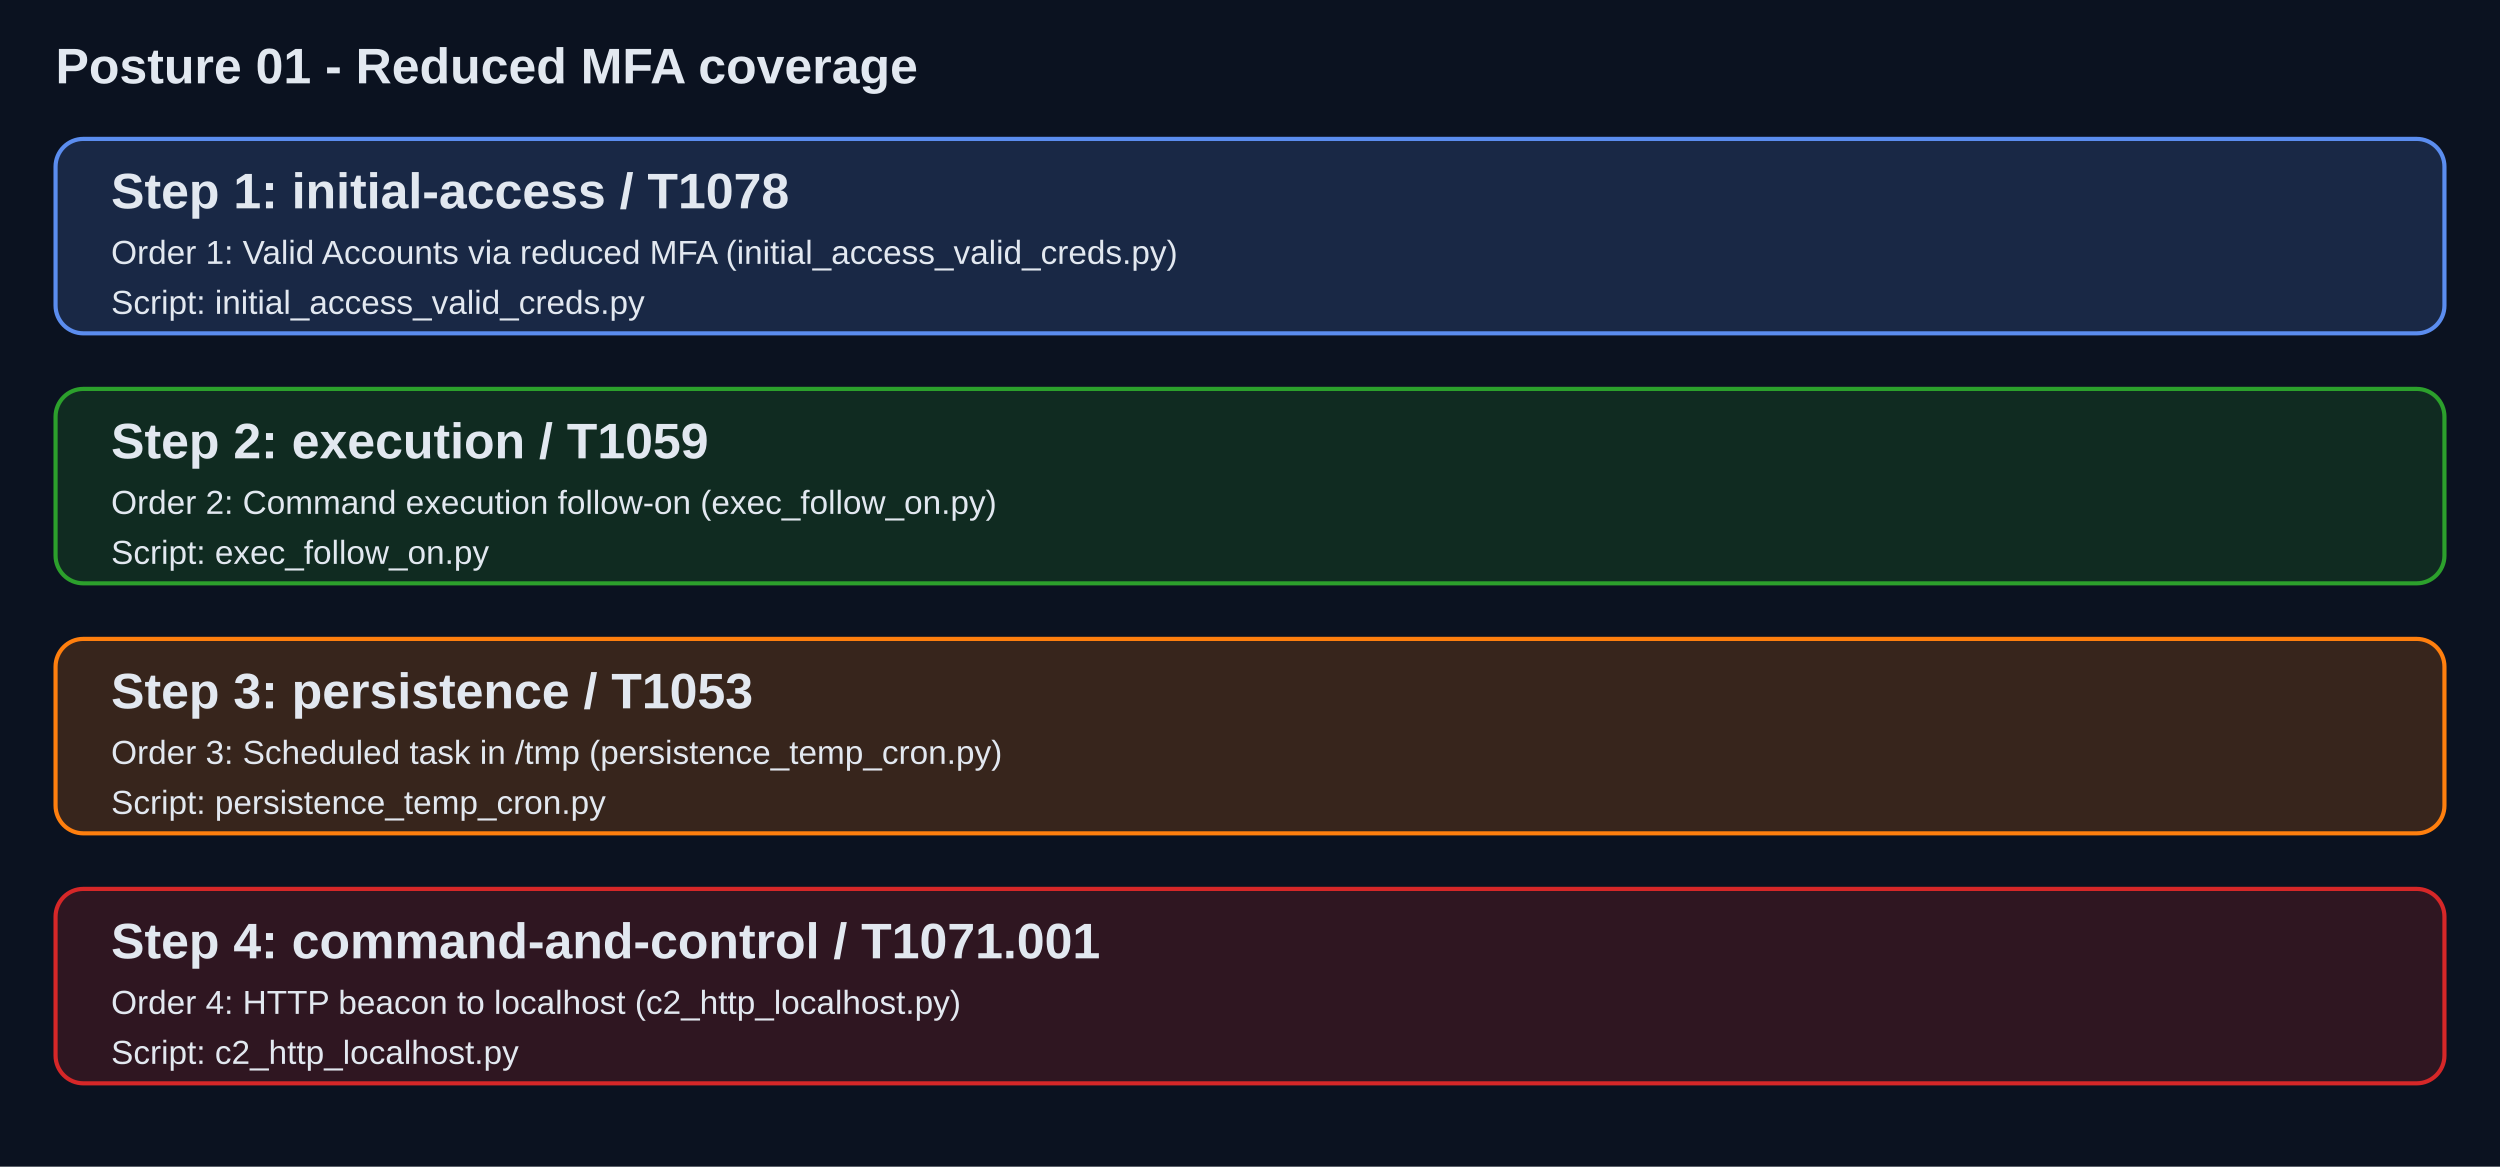
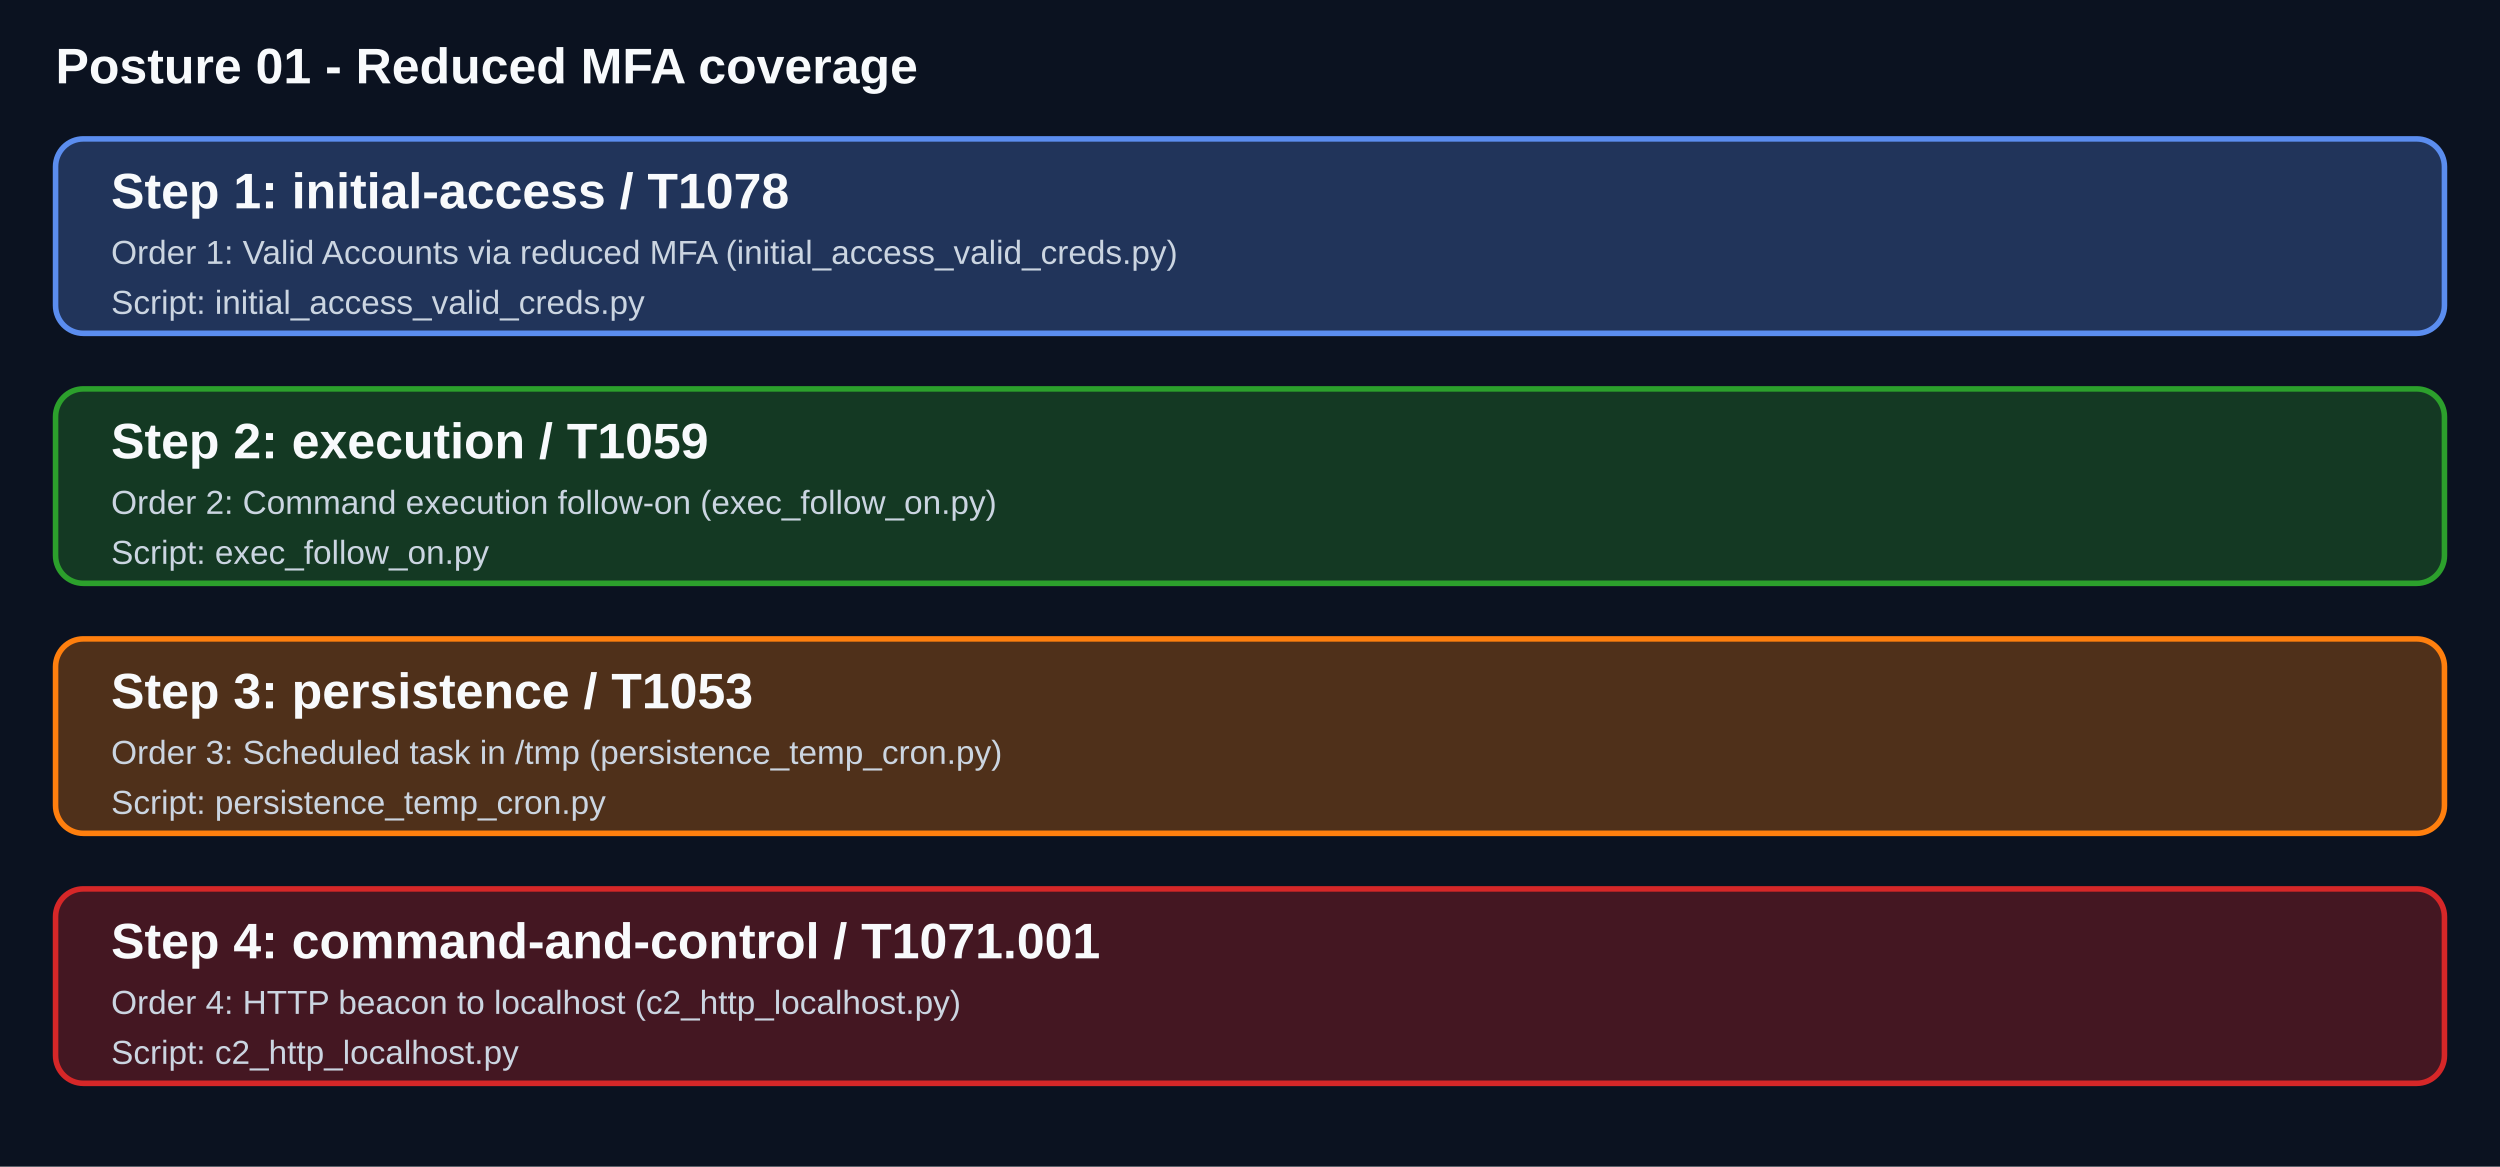
<svg xmlns="http://www.w3.org/2000/svg" width="900" height="420" viewBox="0 0 900 420">
  <rect width="100%" height="100%" fill="#0b1220" />
-   <style>text{font-family:Arial,Helvetica,sans-serif;font-size:14px;fill:#e2e8f0;} .hdr{font-size:18px;font-weight:bold;} .sub{font-size:12px;}</style>
+   <style>text{font-family:Arial,Helvetica,sans-serif;font-size:14px;fill:#f8fafc;} .hdr{font-size:18px;font-weight:bold;} .sub{font-size:12px;fill:#cbd5e1;}</style>
  <text x="20" y="30" class="hdr">Posture 01 - Reduced MFA coverage</text>
-   <rect x="20" y="50" width="860" height="70" rx="10" ry="10" fill="#5b8def" fill-opacity="0.18" stroke="#5b8def" stroke-width="1.5" />
+   <rect x="20" y="50" width="860" height="70" rx="10" ry="10" fill="#5b8def" fill-opacity="0.28" stroke="#5b8def" stroke-width="2" />
  <text x="40" y="75" class="hdr">Step 1: initial-access / T1078</text>
  <text x="40" y="95" class="sub">Order 1: Valid Accounts via reduced MFA (initial_access_valid_creds.py)</text>
  <text x="40" y="113" class="sub">Script: initial_access_valid_creds.py</text>
-   <rect x="20" y="140" width="860" height="70" rx="10" ry="10" fill="#2ca02c" fill-opacity="0.18" stroke="#2ca02c" stroke-width="1.5" />
+   <rect x="20" y="140" width="860" height="70" rx="10" ry="10" fill="#2ca02c" fill-opacity="0.28" stroke="#2ca02c" stroke-width="2" />
  <text x="40" y="165" class="hdr">Step 2: execution / T1059</text>
  <text x="40" y="185" class="sub">Order 2: Command execution follow-on (exec_follow_on.py)</text>
  <text x="40" y="203" class="sub">Script: exec_follow_on.py</text>
-   <rect x="20" y="230" width="860" height="70" rx="10" ry="10" fill="#ff7f0e" fill-opacity="0.18" stroke="#ff7f0e" stroke-width="1.5" />
+   <rect x="20" y="230" width="860" height="70" rx="10" ry="10" fill="#ff7f0e" fill-opacity="0.28" stroke="#ff7f0e" stroke-width="2" />
  <text x="40" y="255" class="hdr">Step 3: persistence / T1053</text>
  <text x="40" y="275" class="sub">Order 3: Scheduled task in /tmp (persistence_temp_cron.py)</text>
  <text x="40" y="293" class="sub">Script: persistence_temp_cron.py</text>
-   <rect x="20" y="320" width="860" height="70" rx="10" ry="10" fill="#d62728" fill-opacity="0.18" stroke="#d62728" stroke-width="1.5" />
+   <rect x="20" y="320" width="860" height="70" rx="10" ry="10" fill="#d62728" fill-opacity="0.28" stroke="#d62728" stroke-width="2" />
  <text x="40" y="345" class="hdr">Step 4: command-and-control / T1071.001</text>
  <text x="40" y="365" class="sub">Order 4: HTTP beacon to localhost (c2_http_localhost.py)</text>
  <text x="40" y="383" class="sub">Script: c2_http_localhost.py</text>
</svg>
